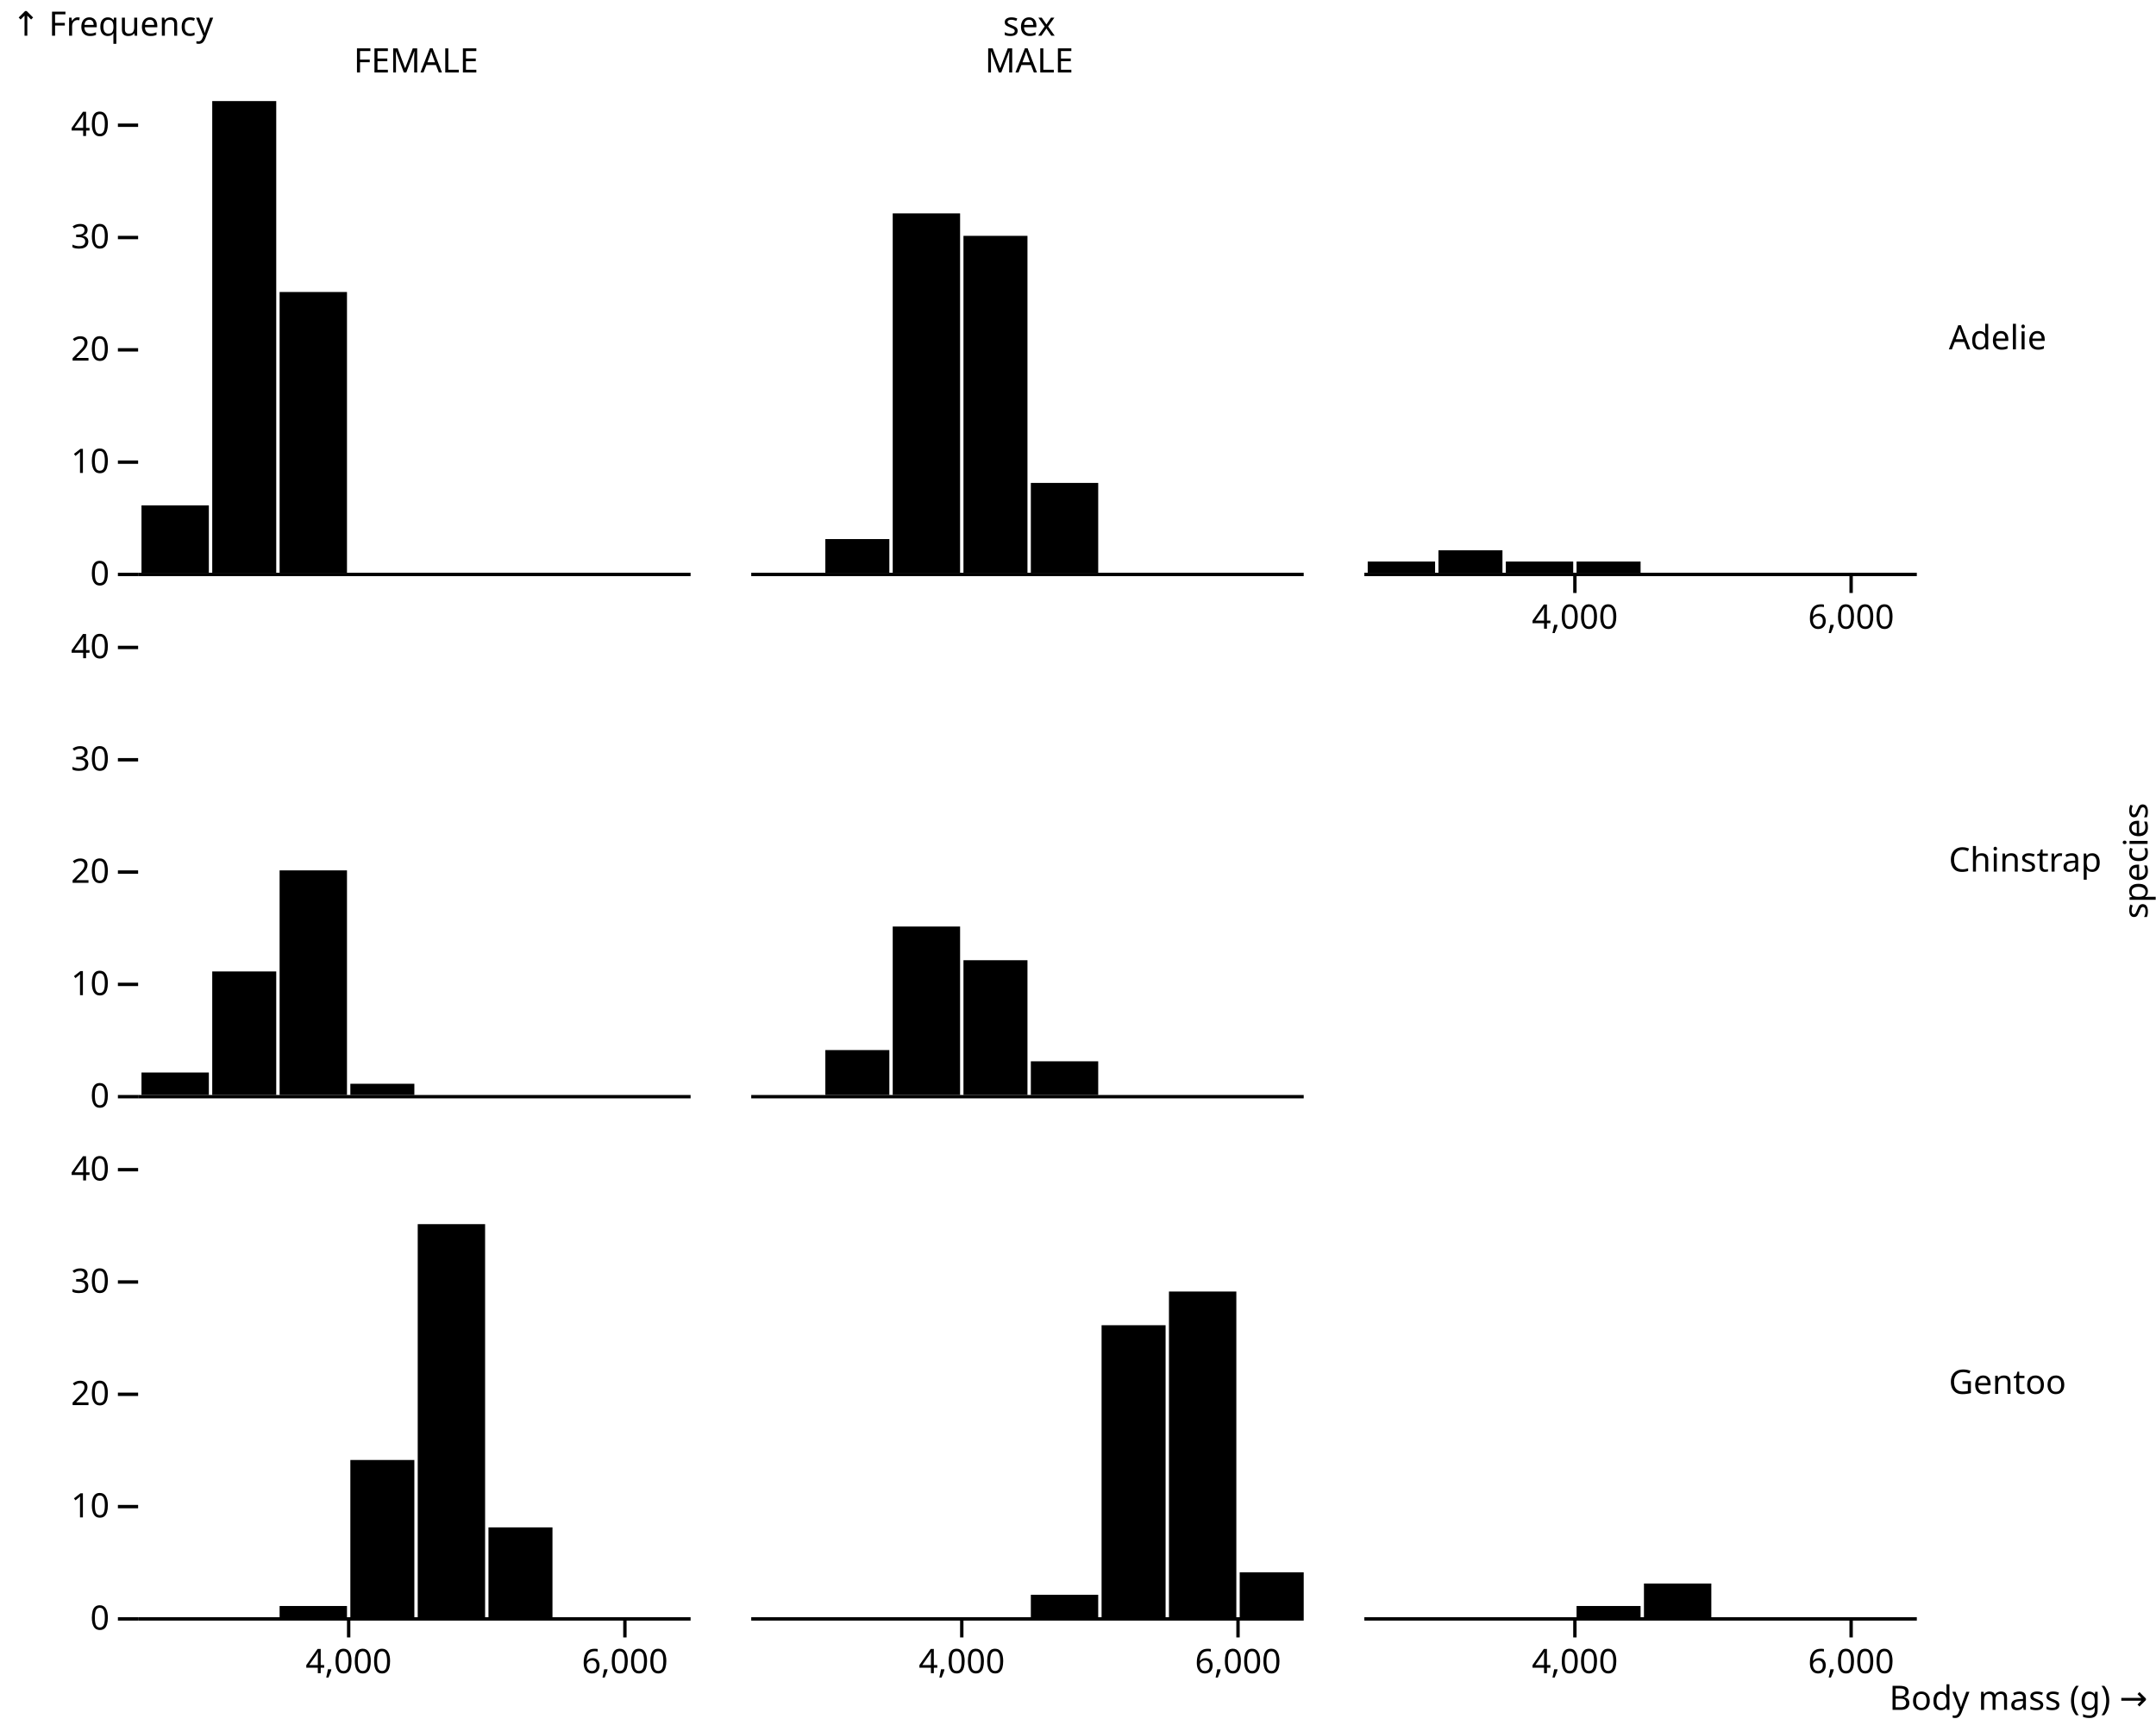
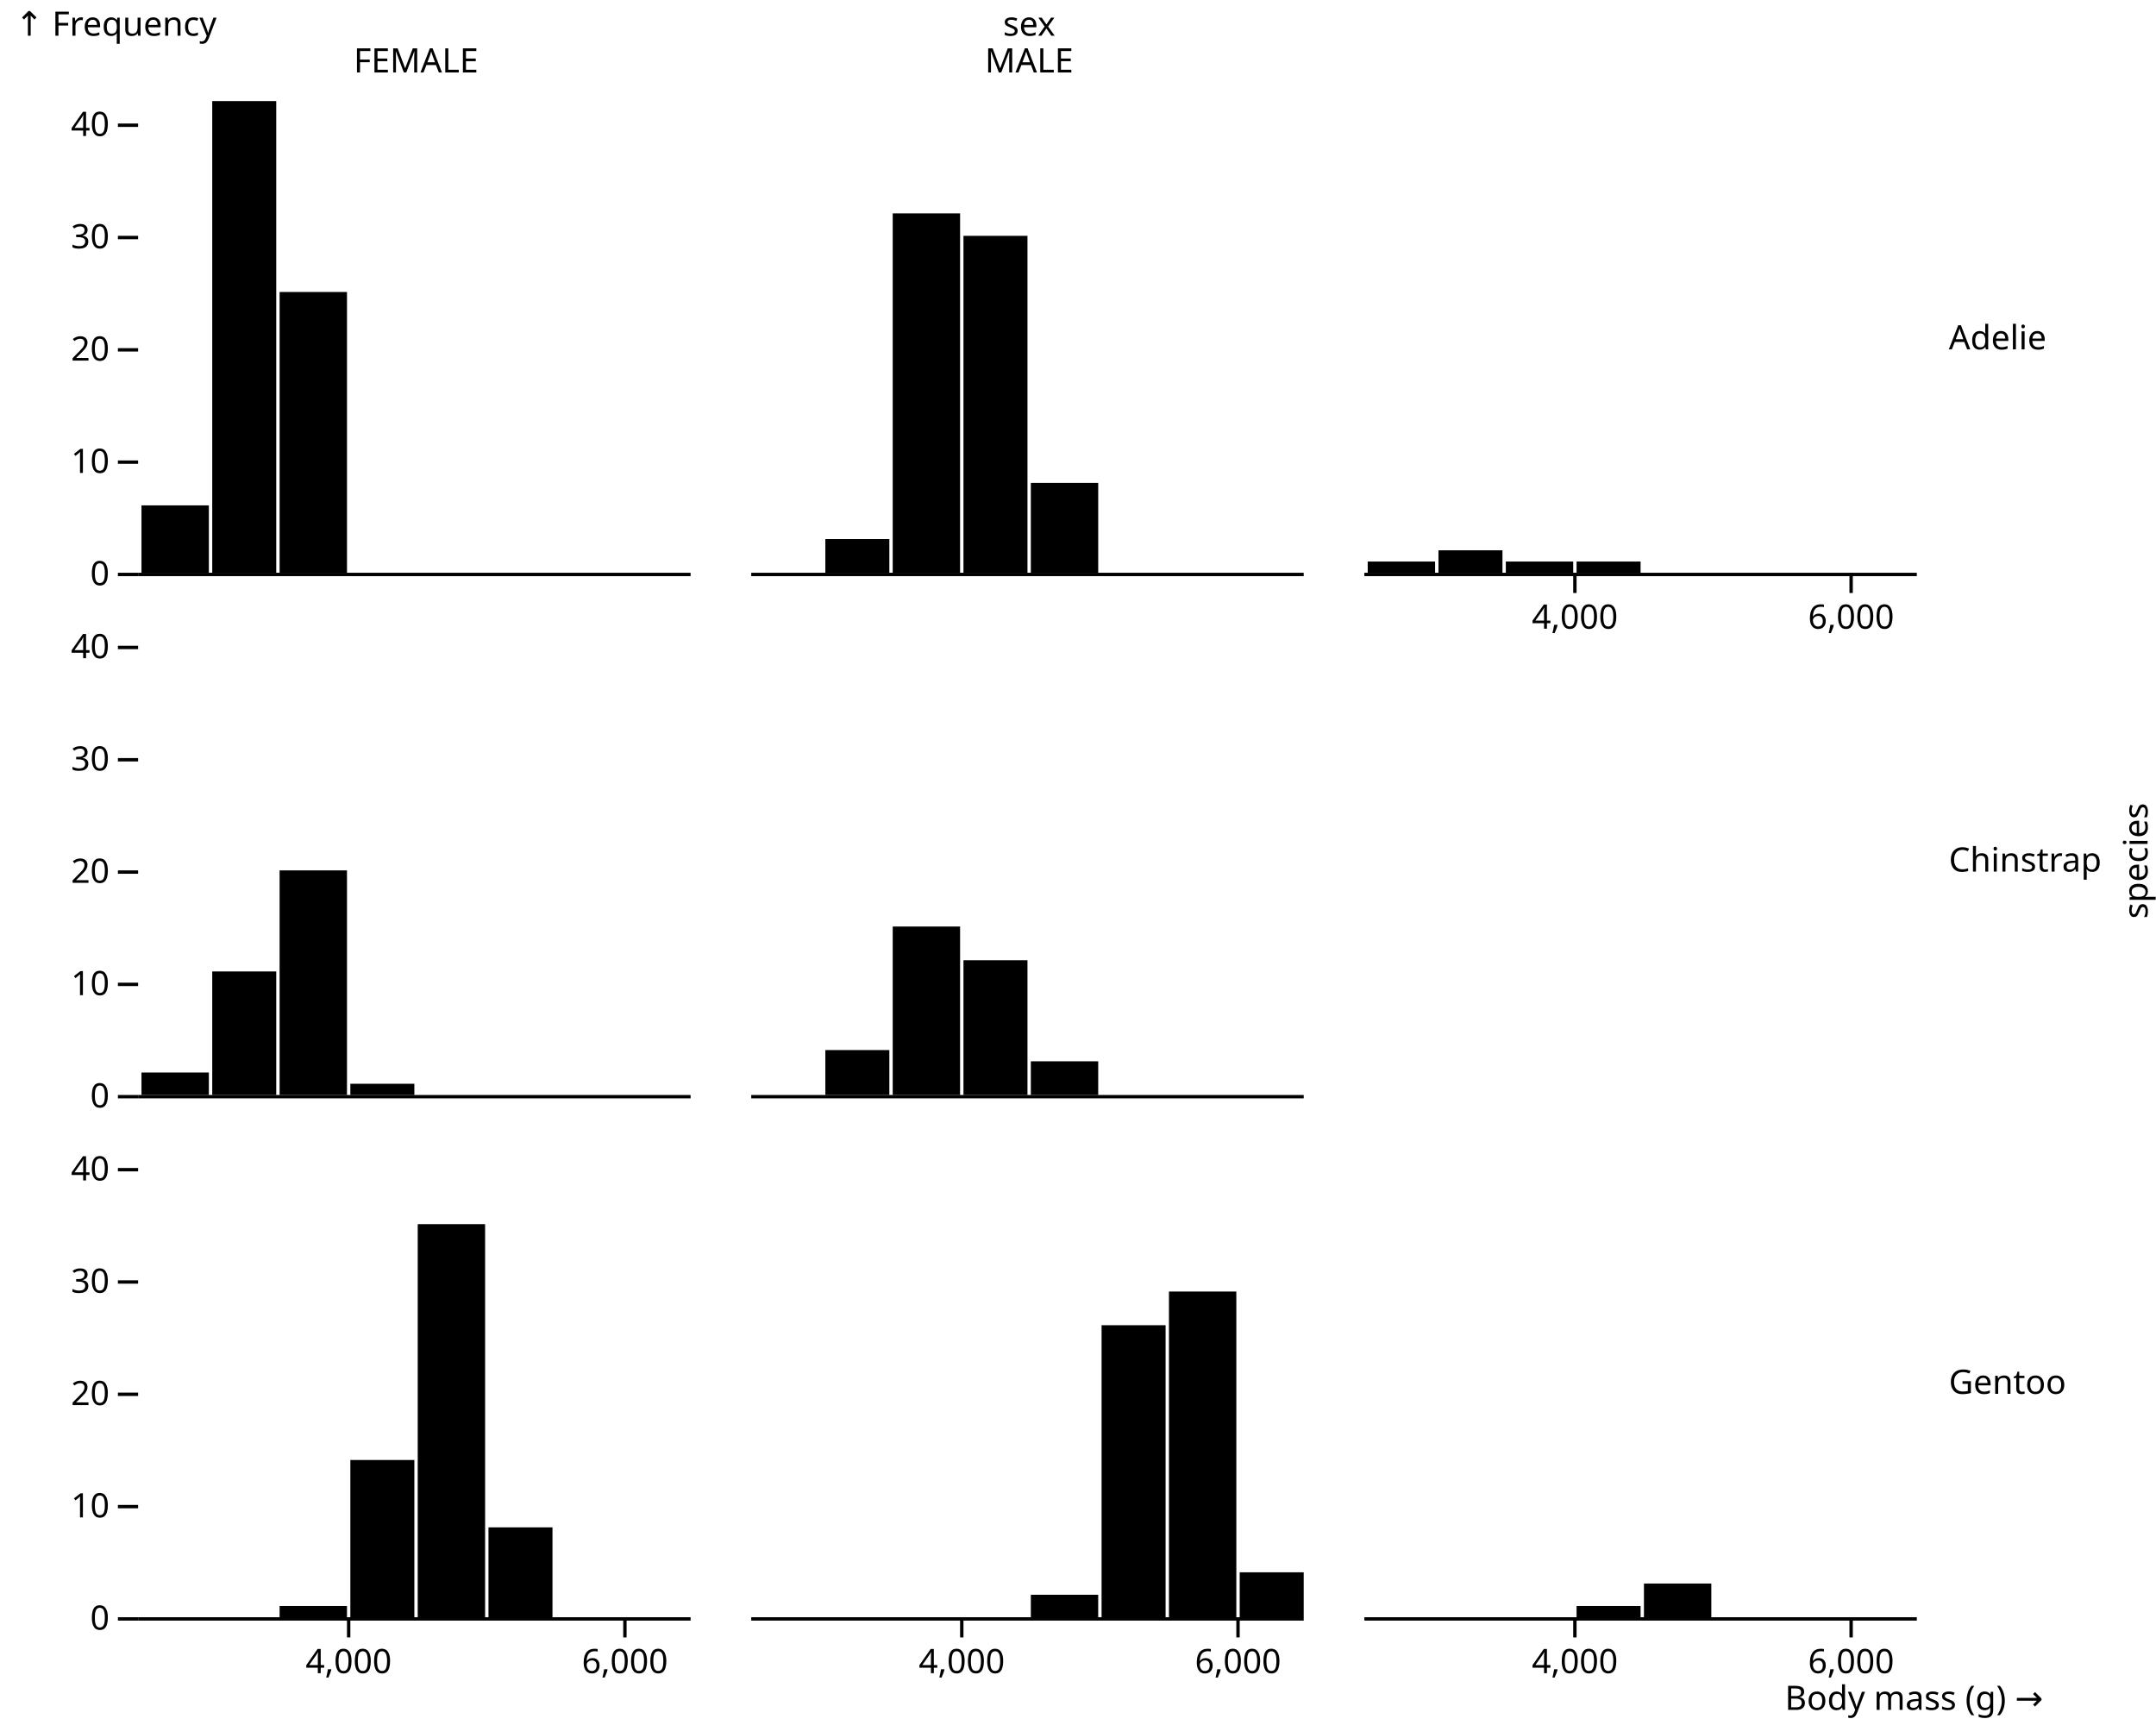
<svg xmlns="http://www.w3.org/2000/svg" class="plot" fill="currentColor" font-family="system-ui, sans-serif" font-size="10" text-anchor="middle" width="640" height="510" viewBox="0 0 640 510">
  <style>
    .plot {
      display: block;
      background: white;
      height: auto;
      height: intrinsic;
      max-width: 100%;
    }

    .plot text,
    .plot tspan {
      white-space: pre;
    }
  </style>
  <g aria-label="facet" transform="translate(1,0)">
    <g aria-label="fx-axis tick label" transform="translate(0.5,-8.5)">
      <text transform="translate(122,30)">FEMALE</text>
    </g>
    <g aria-label="y-axis tick" fill="none" stroke="currentColor" transform="translate(0,0.5)">
      <path transform="translate(40,170)" d="M0,0L-6,0" />
      <path transform="translate(40,136.6667)" d="M0,0L-6,0" />
      <path transform="translate(40,103.3333)" d="M0,0L-6,0" />
      <path transform="translate(40,70)" d="M0,0L-6,0" />
      <path transform="translate(40,36.66667)" d="M0,0L-6,0" />
    </g>
    <g aria-label="y-axis tick label" text-anchor="end" font-variant="tabular-nums" transform="translate(-8.5,0.5)">
      <text y="0.32em" transform="translate(40,170)">0</text>
      <text y="0.32em" transform="translate(40,136.6667)">10</text>
      <text y="0.32em" transform="translate(40,103.3333)">20</text>
      <text y="0.32em" transform="translate(40,70)">30</text>
      <text y="0.32em" transform="translate(40,36.66667)">40</text>
    </g>
    <g aria-label="rect">
      <rect x="41" y="150" width="20" height="20" />
      <rect x="62" y="30" width="19" height="140" />
      <rect x="82" y="86.667" width="20" height="83.333" />
    </g>
    <g aria-label="rule" stroke="currentColor" transform="translate(0,0.5)">
      <line x1="40" x2="204" y1="170" y2="170" />
    </g>
  </g>
  <g aria-label="facet" transform="translate(1,155)">
    <g aria-label="y-axis tick" fill="none" stroke="currentColor" transform="translate(0,0.5)">
      <path transform="translate(40,170)" d="M0,0L-6,0" />
      <path transform="translate(40,136.6667)" d="M0,0L-6,0" />
      <path transform="translate(40,103.3333)" d="M0,0L-6,0" />
      <path transform="translate(40,70)" d="M0,0L-6,0" />
      <path transform="translate(40,36.66667)" d="M0,0L-6,0" />
    </g>
    <g aria-label="y-axis tick label" text-anchor="end" font-variant="tabular-nums" transform="translate(-8.5,0.5)">
      <text y="0.32em" transform="translate(40,170)">0</text>
      <text y="0.32em" transform="translate(40,136.6667)">10</text>
      <text y="0.32em" transform="translate(40,103.3333)">20</text>
      <text y="0.32em" transform="translate(40,70)">30</text>
      <text y="0.32em" transform="translate(40,36.66667)">40</text>
    </g>
    <g aria-label="rect">
      <rect x="41" y="163.333" width="20" height="6.667" />
      <rect x="62" y="133.333" width="19" height="36.667" />
      <rect x="82" y="103.333" width="20" height="66.667" />
      <rect x="103" y="166.667" width="19" height="3.333" />
    </g>
    <g aria-label="rule" stroke="currentColor" transform="translate(0,0.5)">
      <line x1="40" x2="204" y1="170" y2="170" />
    </g>
  </g>
  <g aria-label="facet" transform="translate(1,310)">
    <g aria-label="y-axis tick" fill="none" stroke="currentColor" transform="translate(0,0.5)">
      <path transform="translate(40,170)" d="M0,0L-6,0" />
      <path transform="translate(40,136.6667)" d="M0,0L-6,0" />
      <path transform="translate(40,103.3333)" d="M0,0L-6,0" />
      <path transform="translate(40,70)" d="M0,0L-6,0" />
      <path transform="translate(40,36.66667)" d="M0,0L-6,0" />
    </g>
    <g aria-label="y-axis tick label" text-anchor="end" font-variant="tabular-nums" transform="translate(-8.5,0.5)">
      <text y="0.32em" transform="translate(40,170)">0</text>
      <text y="0.32em" transform="translate(40,136.6667)">10</text>
      <text y="0.32em" transform="translate(40,103.3333)">20</text>
      <text y="0.32em" transform="translate(40,70)">30</text>
      <text y="0.32em" transform="translate(40,36.66667)">40</text>
    </g>
    <g aria-label="x-axis tick" fill="none" stroke="currentColor" transform="translate(0.5,0)">
      <path transform="translate(102,170)" d="M0,0L0,6" />
      <path transform="translate(184,170)" d="M0,0L0,6" />
    </g>
    <g aria-label="x-axis tick label" font-variant="tabular-nums" transform="translate(0.5,9.5)">
      <text y="0.71em" transform="translate(102,170)">4,000</text>
      <text y="0.71em" transform="translate(184,170)">6,000</text>
    </g>
    <g aria-label="rect">
      <rect x="82" y="166.667" width="20" height="3.333" />
      <rect x="103" y="123.333" width="19" height="46.667" />
      <rect x="123" y="53.333" width="20" height="116.667" />
      <rect x="144" y="143.333" width="19" height="26.667" />
    </g>
    <g aria-label="rule" stroke="currentColor" transform="translate(0,0.5)">
      <line x1="40" x2="204" y1="170" y2="170" />
    </g>
  </g>
  <g aria-label="facet" transform="translate(183,0)">
    <g aria-label="fx-axis tick label" transform="translate(0.5,-8.5)">
      <text transform="translate(122,30)">MALE</text>
    </g>
    <g aria-label="rect">
      <rect x="62" y="160" width="19" height="10" />
      <rect x="82" y="63.333" width="20" height="106.667" />
      <rect x="103" y="70" width="19" height="100" />
      <rect x="123" y="143.333" width="20" height="26.667" />
    </g>
    <g aria-label="rule" stroke="currentColor" transform="translate(0,0.5)">
      <line x1="40" x2="204" y1="170" y2="170" />
    </g>
  </g>
  <g aria-label="facet" transform="translate(183,155)">
    <g aria-label="rect">
      <rect x="62" y="156.667" width="19" height="13.333" />
      <rect x="82" y="120" width="20" height="50" />
      <rect x="103" y="130" width="19" height="40" />
      <rect x="123" y="160" width="20" height="10" />
    </g>
    <g aria-label="rule" stroke="currentColor" transform="translate(0,0.5)">
      <line x1="40" x2="204" y1="170" y2="170" />
    </g>
  </g>
  <g aria-label="facet" transform="translate(183,310)">
    <g aria-label="x-axis tick" fill="none" stroke="currentColor" transform="translate(0.5,0)">
      <path transform="translate(102,170)" d="M0,0L0,6" />
      <path transform="translate(184,170)" d="M0,0L0,6" />
    </g>
    <g aria-label="x-axis tick label" font-variant="tabular-nums" transform="translate(0.5,9.5)">
      <text y="0.71em" transform="translate(102,170)">4,000</text>
      <text y="0.71em" transform="translate(184,170)">6,000</text>
    </g>
    <g aria-label="rect">
      <rect x="123" y="163.333" width="20" height="6.667" />
      <rect x="144" y="83.333" width="19" height="86.667" />
      <rect x="164" y="73.333" width="20" height="96.667" />
      <rect x="185" y="156.667" width="19" height="13.333" />
    </g>
    <g aria-label="rule" stroke="currentColor" transform="translate(0,0.5)">
      <line x1="40" x2="204" y1="170" y2="170" />
    </g>
  </g>
  <g aria-label="facet" transform="translate(365,0)">
    <g aria-label="fy-axis tick label" text-anchor="start" transform="translate(9.5,0.5)">
      <text y="0.32em" transform="translate(204,100)">Adelie</text>
    </g>
    <g aria-label="x-axis tick" fill="none" stroke="currentColor" transform="translate(0.5,0)">
      <path transform="translate(102,170)" d="M0,0L0,6" />
      <path transform="translate(184,170)" d="M0,0L0,6" />
    </g>
    <g aria-label="x-axis tick label" font-variant="tabular-nums" transform="translate(0.5,9.5)">
      <text y="0.71em" transform="translate(102,170)">4,000</text>
      <text y="0.71em" transform="translate(184,170)">6,000</text>
    </g>
    <g aria-label="rect">
      <rect x="41" y="166.667" width="20" height="3.333" />
      <rect x="62" y="163.333" width="19" height="6.667" />
      <rect x="82" y="166.667" width="20" height="3.333" />
      <rect x="103" y="166.667" width="19" height="3.333" />
    </g>
    <g aria-label="rule" stroke="currentColor" transform="translate(0,0.5)">
      <line x1="40" x2="204" y1="170" y2="170" />
    </g>
  </g>
  <g aria-label="facet" transform="translate(365,155)">
    <g aria-label="fy-axis tick label" text-anchor="start" transform="translate(9.5,0.5)">
      <text y="0.32em" transform="translate(204,100)">Chinstrap</text>
    </g>
  </g>
  <g aria-label="facet" transform="translate(365,310)">
    <g aria-label="fy-axis tick label" text-anchor="start" transform="translate(9.5,0.5)">
      <text y="0.32em" transform="translate(204,100)">Gentoo</text>
    </g>
    <g aria-label="x-axis tick" fill="none" stroke="currentColor" transform="translate(0.5,0)">
      <path transform="translate(102,170)" d="M0,0L0,6" />
      <path transform="translate(184,170)" d="M0,0L0,6" />
    </g>
    <g aria-label="x-axis tick label" font-variant="tabular-nums" transform="translate(0.5,9.5)">
      <text y="0.71em" transform="translate(102,170)">4,000</text>
      <text y="0.71em" transform="translate(184,170)">6,000</text>
    </g>
    <g aria-label="rect">
      <rect x="103" y="166.667" width="19" height="3.333" />
      <rect x="123" y="160" width="20" height="10" />
    </g>
    <g aria-label="rule" stroke="currentColor" transform="translate(0,0.5)">
      <line x1="40" x2="204" y1="170" y2="170" />
    </g>
  </g>
  <g aria-label="fy-axis label" transform="translate(68.5,0.5)">
    <text transform="translate(569,255) rotate(-90)">species</text>
  </g>
  <g aria-label="fx-axis label" transform="translate(0.5,-26.5)">
    <text y="0.71em" transform="translate(305,30)">sex</text>
  </g>
-   <g aria-label="y-axis label" text-anchor="start" transform="translate(-37.5,-26.5)">
+   <g aria-label="y-axis label" text-anchor="start" transform="translate(-36.5,-26.5)">
    <text y="0.71em" transform="translate(41,30)">↑ Frequency</text>
  </g>
-   <g aria-label="x-axis label" text-anchor="end" transform="translate(68.5,27.5)">
+   <g aria-label="x-axis label" text-anchor="end" transform="translate(37.5,27.5)">
    <text transform="translate(569,480)">Body mass (g) →</text>
  </g>
</svg>
